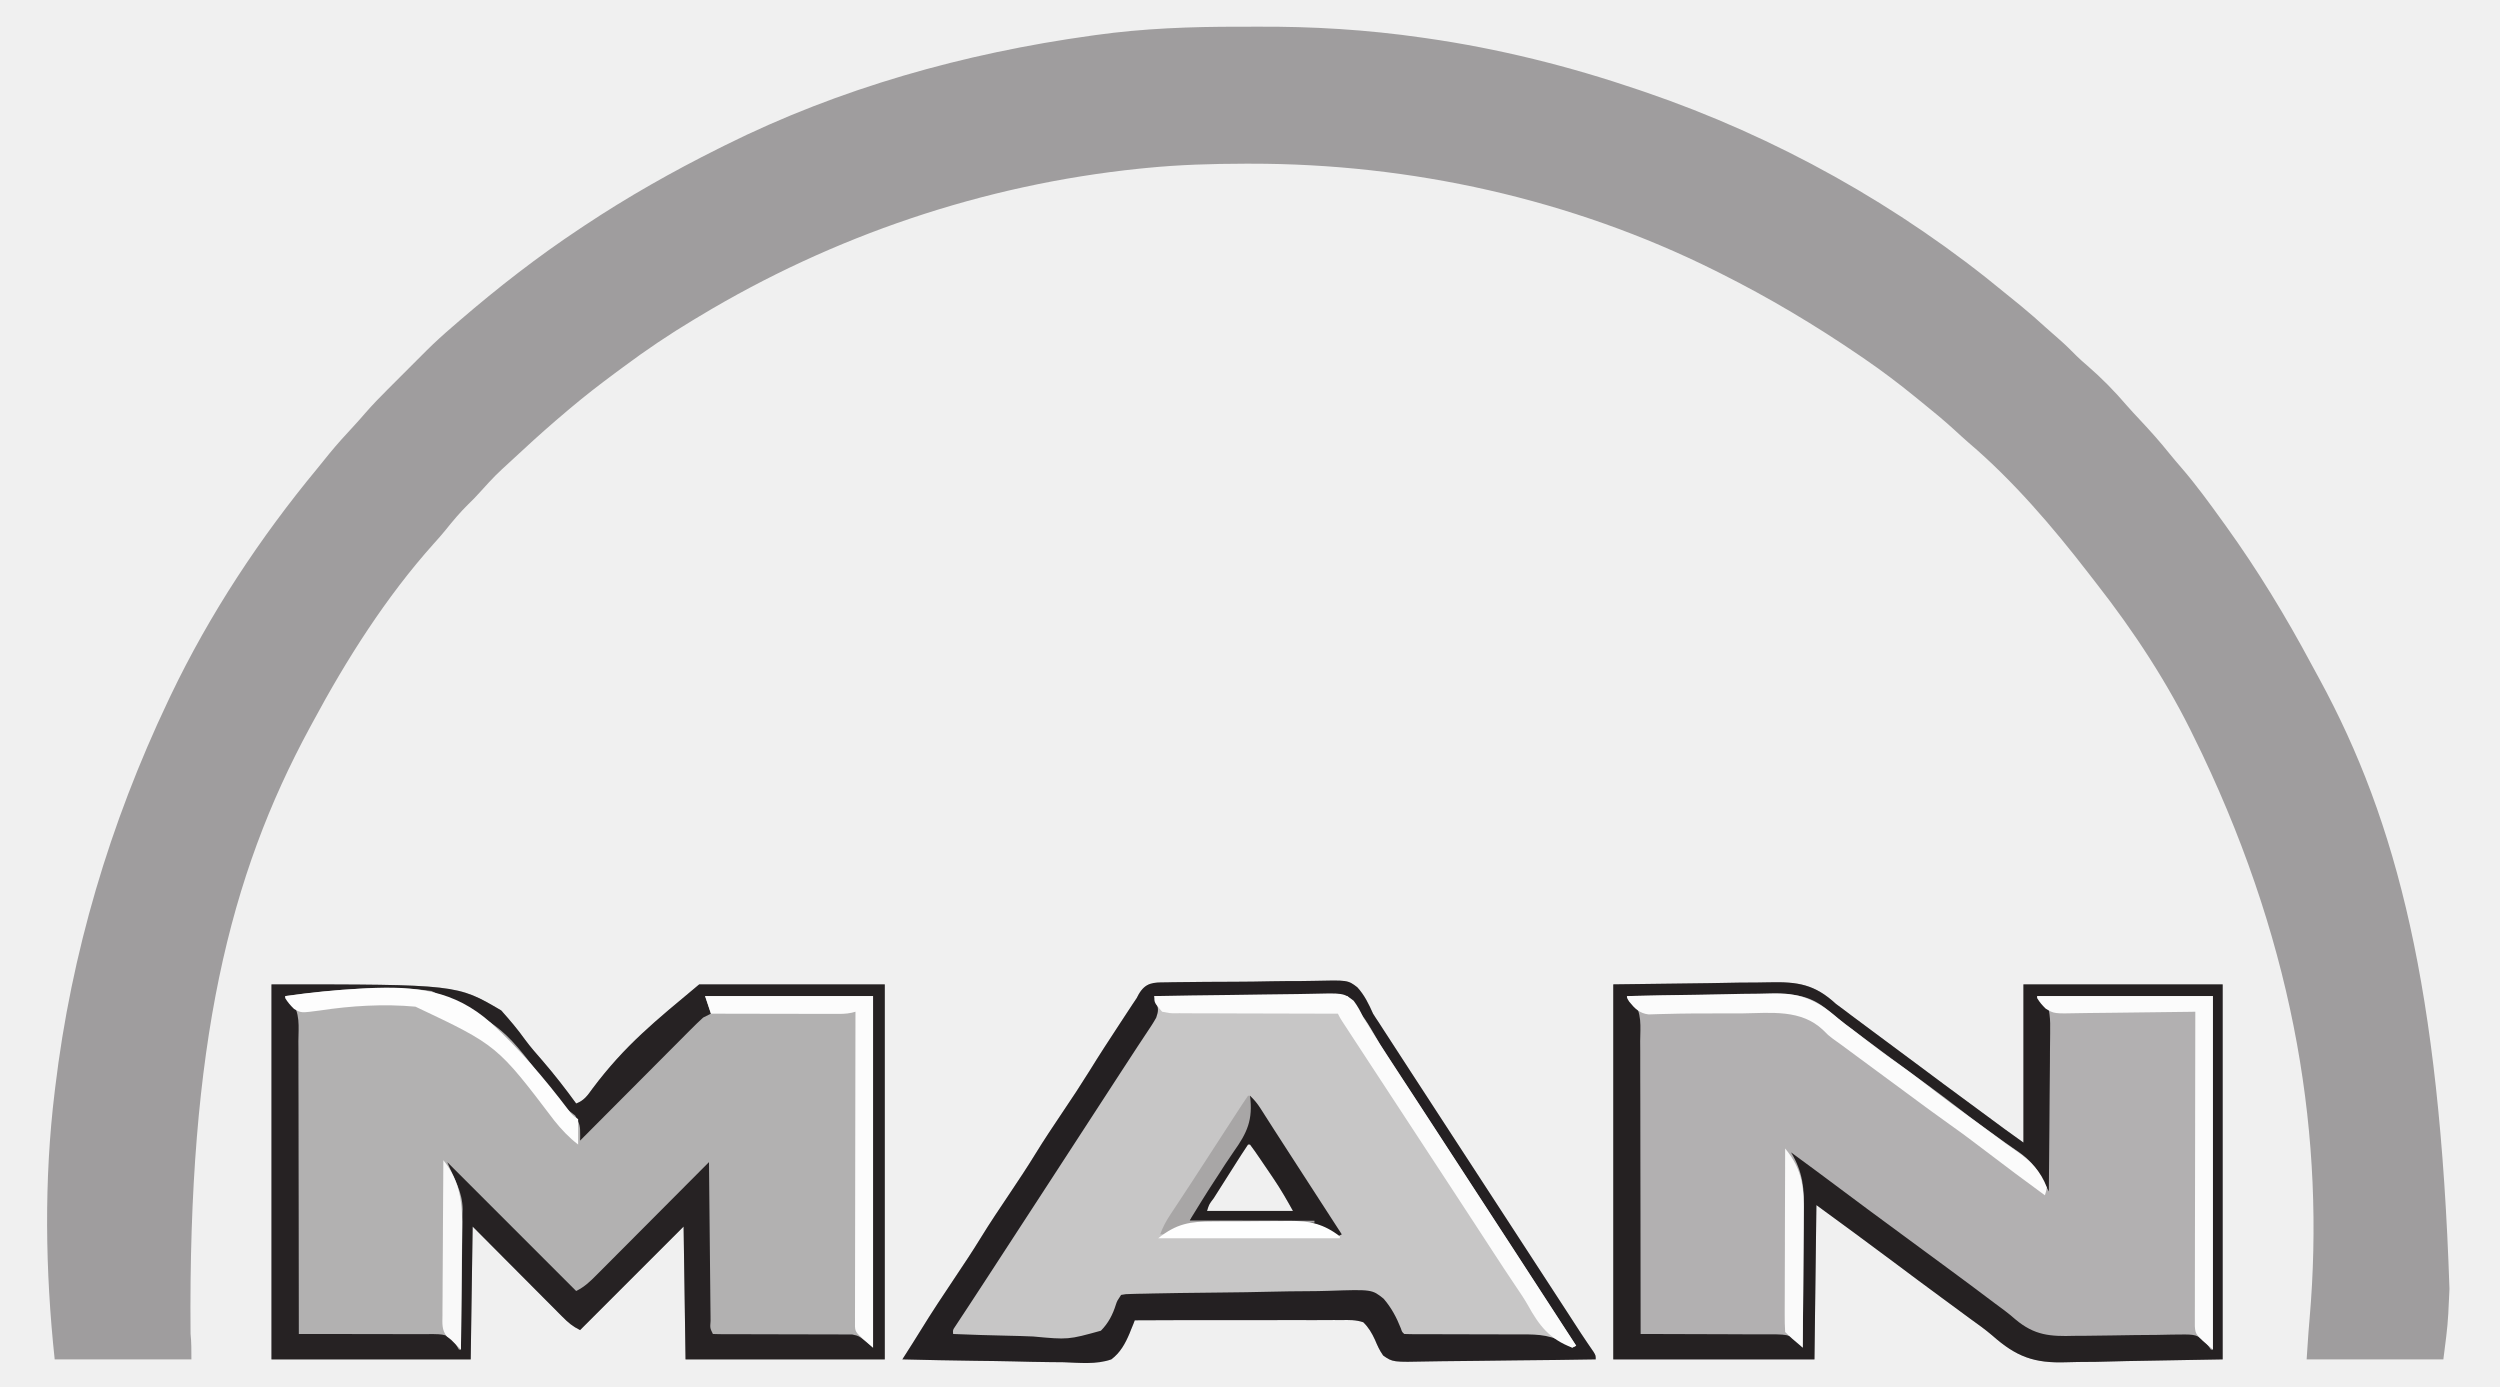
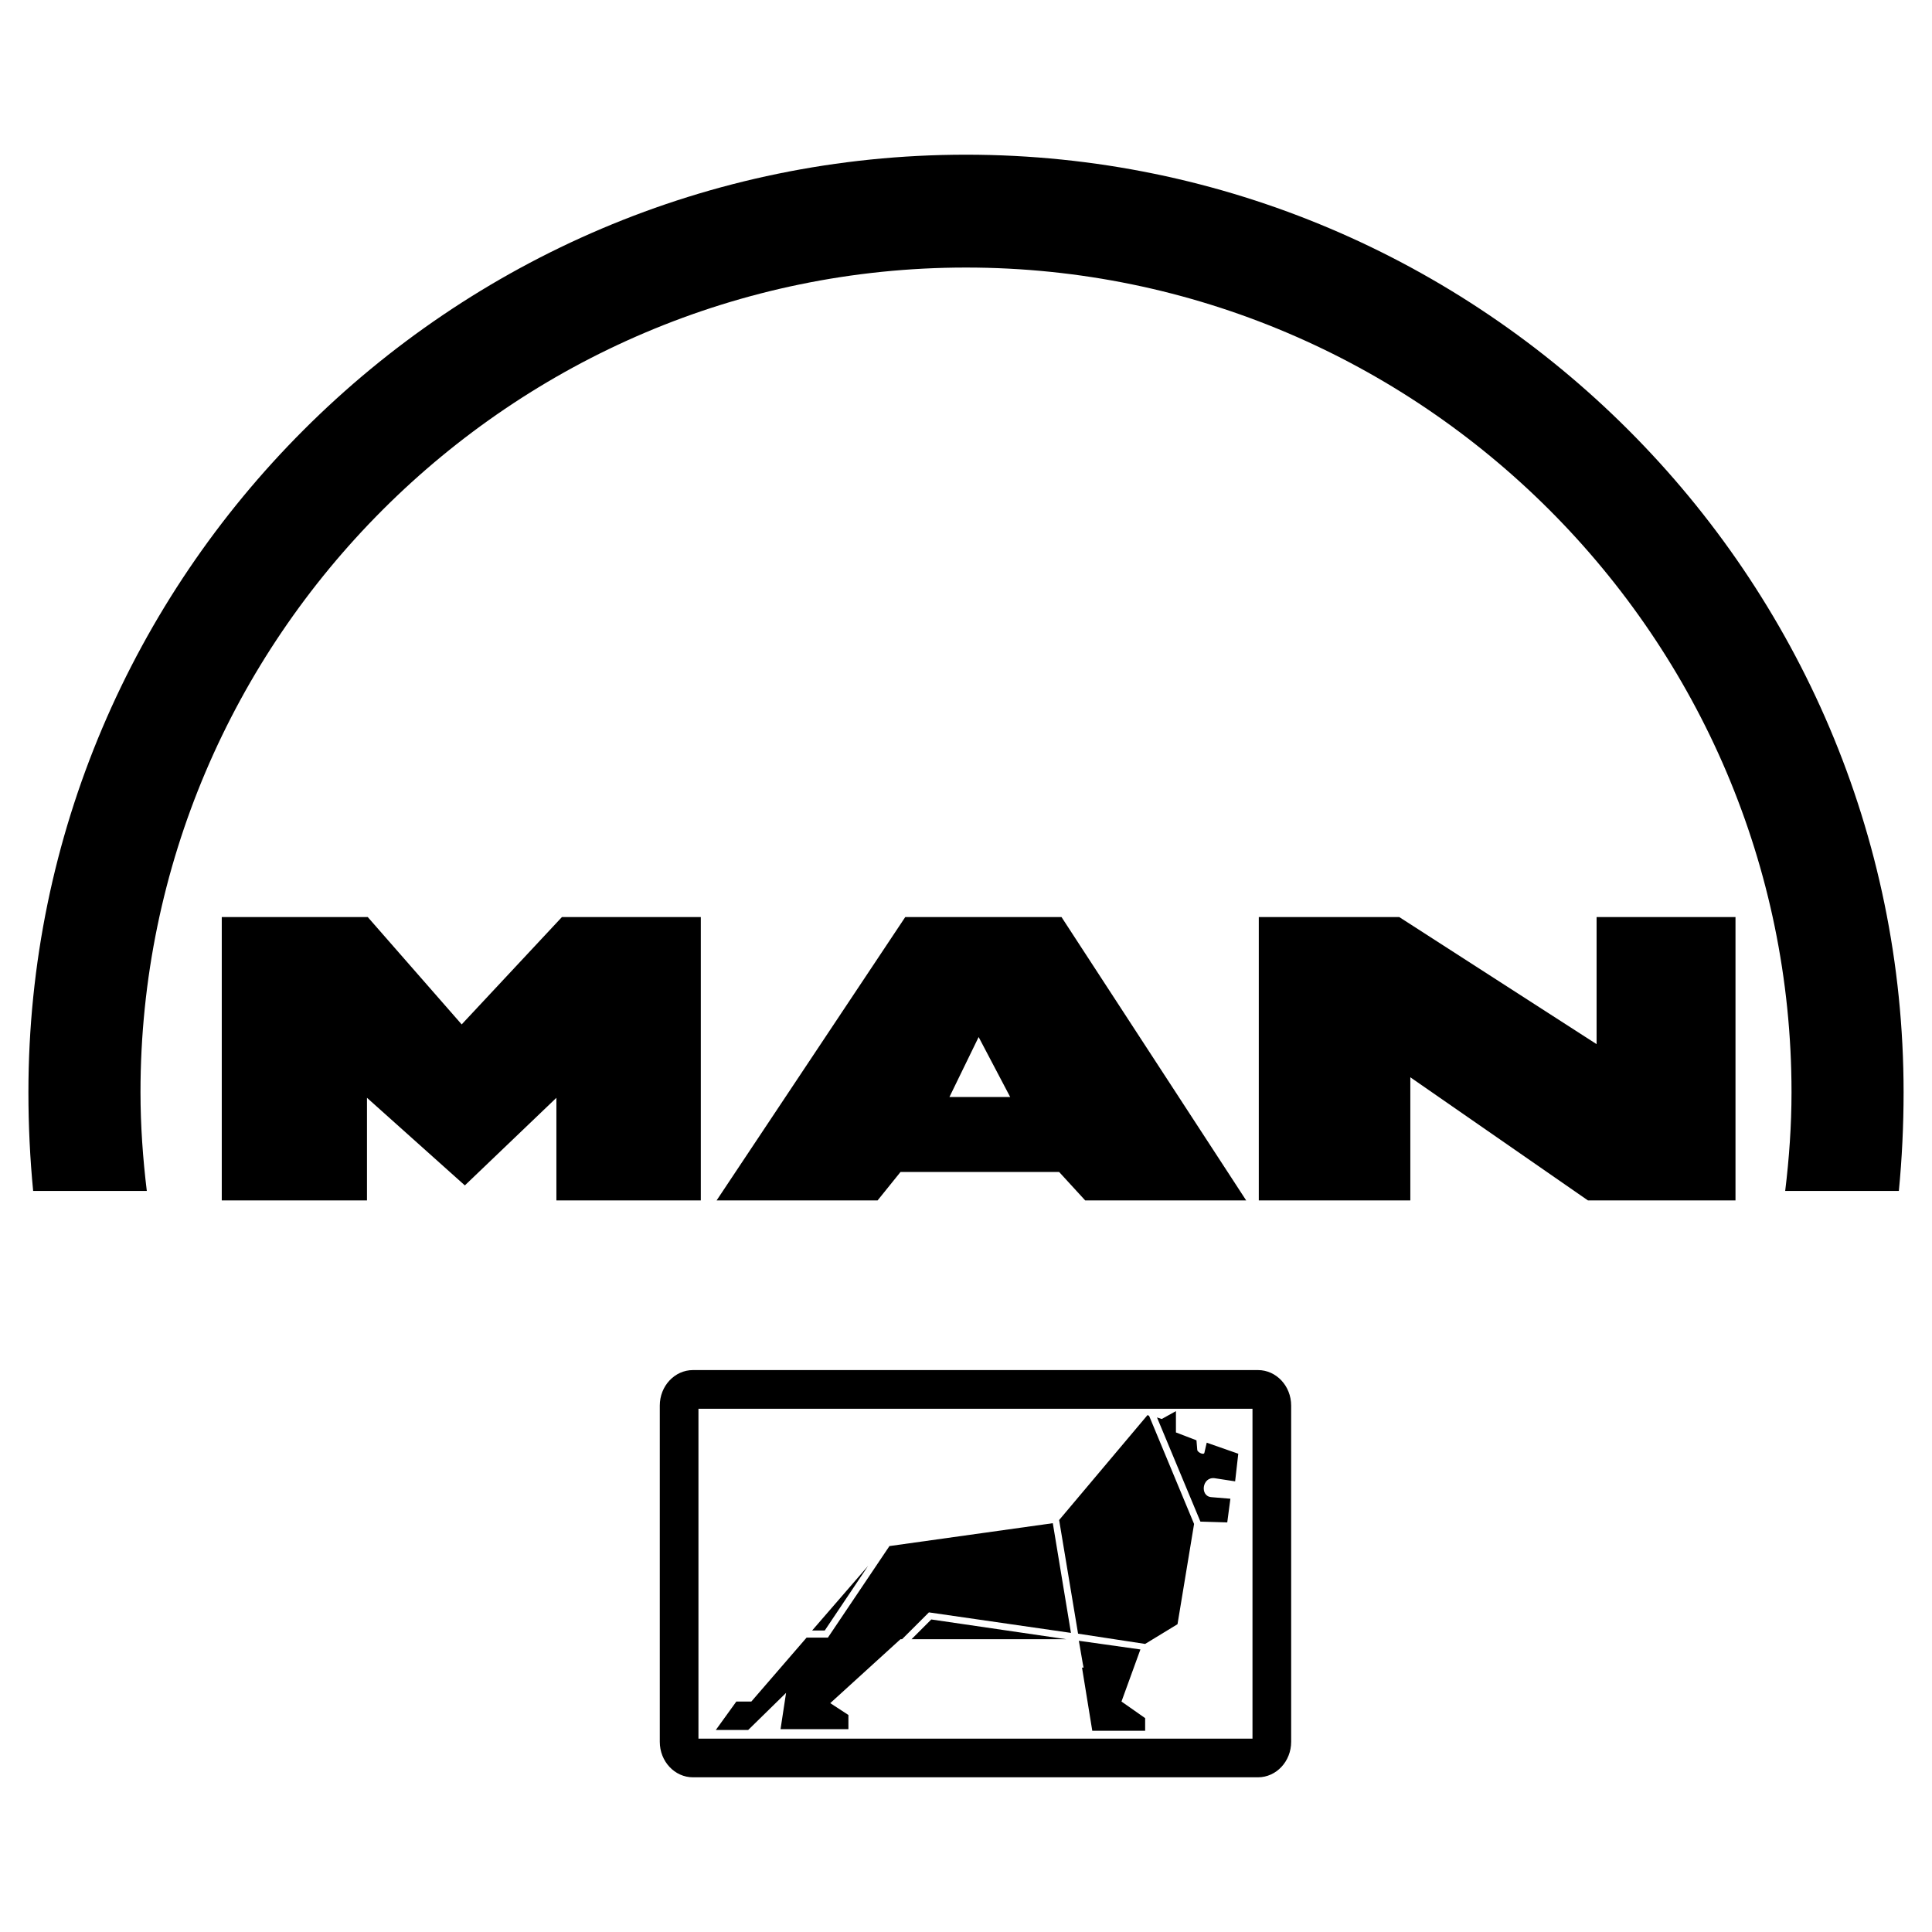
- <svg xmlns="http://www.w3.org/2000/svg" version="1.1" width="1280" height="710">
-   <path d="M0 0 C3.02 0.005 6.04 -0.002 9.06 -0.021 C37.411 -0.19 65.533 1.512 93.614 5.566 C94.334 5.668 95.055 5.77 95.797 5.876 C132.82 11.166 169.169 20.256 204.551 32.316 C205.589 32.667 206.626 33.019 207.695 33.381 C274.916 56.329 338.1 91.567 392.81 136.879 C395.333 138.961 397.882 141.01 400.426 143.066 C404.805 146.65 409.026 150.38 413.208 154.191 C415.358 156.141 417.54 158.046 419.739 159.941 C422.901 162.691 425.85 165.593 428.786 168.581 C430.564 170.328 432.406 171.948 434.301 173.566 C441.567 179.844 448.323 186.729 454.551 194.034 C456.72 196.509 458.96 198.905 461.212 201.303 C466.469 206.901 471.53 212.569 476.329 218.57 C478.299 221.004 480.325 223.378 482.379 225.742 C489.976 234.532 496.769 243.891 503.551 253.316 C504.084 254.054 504.617 254.792 505.167 255.553 C521.515 278.251 535.957 302.037 549.146 326.698 C550.453 329.132 551.777 331.557 553.106 333.98 C592.953 407.241 614.606 492.858 619.676 646.191 C619.637 647.068 619.598 647.945 619.558 648.848 C619.441 651.418 619.314 653.988 619.184 656.558 C619.151 657.302 619.117 658.047 619.083 658.813 C618.661 666.744 617.545 674.363 616.551 682.316 C593.451 682.316 570.351 682.316 546.551 682.316 C547.551 667.316 547.551 667.316 548.086 661.195 C555.958 569.926 541.188 473.875 493.065 372.363 C491.814 369.845 490.585 367.319 489.375 364.781 C475.881 336.647 458.121 309.548 438.875 285.004 C437.507 283.26 436.156 281.503 434.805 279.745 C416.604 256.173 396.318 232.422 373.598 213.081 C371.094 210.921 368.671 208.681 366.239 206.441 C360.836 201.52 355.25 196.888 349.551 192.316 C348.372 191.357 347.194 190.397 346.016 189.437 C337.756 182.729 329.332 176.329 320.551 170.316 C319.607 169.668 318.663 169.021 317.691 168.354 C294.837 152.745 271.308 138.73 246.551 126.316 C245.625 125.851 244.699 125.386 243.745 124.906 C170.18 88.233 87.865 70.034 5.801 70.128 C4.818 70.129 3.836 70.129 2.823 70.13 C-14.005 70.158 -30.691 70.652 -47.449 72.316 C-49.322 72.501 -49.322 72.501 -51.232 72.69 C-130.931 80.939 -207.879 106.967 -276.449 148.316 C-277.373 148.869 -278.298 149.422 -279.251 149.992 C-291.785 157.509 -303.739 165.577 -315.449 174.316 C-316.878 175.372 -318.308 176.428 -319.738 177.484 C-327.482 183.223 -335.078 189.099 -342.449 195.316 C-343.256 195.996 -343.256 195.996 -344.08 196.69 C-351.821 203.223 -359.402 209.9 -366.817 216.802 C-368.633 218.487 -370.459 220.161 -372.285 221.835 C-380.947 229.786 -380.947 229.786 -388.855 238.472 C-390.736 240.648 -392.762 242.623 -394.824 244.628 C-398.975 248.723 -402.631 253.092 -406.273 257.64 C-408.225 260.041 -410.24 262.341 -412.324 264.628 C-436.846 291.999 -457.118 324.026 -474.449 356.316 C-474.911 357.168 -475.373 358.02 -475.85 358.898 C-516.893 434.749 -538.171 520.467 -536.882 669.191 C-536.425 673.544 -536.449 677.938 -536.449 682.316 C-559.549 682.316 -582.649 682.316 -606.449 682.316 C-611.279 637.234 -611.966 590.391 -606.449 545.316 C-606.364 544.606 -606.279 543.896 -606.192 543.165 C-597.908 474.111 -578.241 408.071 -548.449 345.316 C-547.978 344.324 -547.508 343.332 -547.023 342.31 C-527.136 300.713 -501.265 261.528 -471.877 226.048 C-469.836 223.573 -467.834 221.066 -465.824 218.566 C-461.801 213.649 -457.55 208.982 -453.222 204.335 C-451.18 202.136 -449.21 199.886 -447.252 197.612 C-443.599 193.431 -439.758 189.48 -435.828 185.562 C-434.772 184.505 -434.772 184.505 -433.696 183.427 C-432.219 181.949 -430.74 180.473 -429.261 178.998 C-427.017 176.759 -424.779 174.515 -422.541 172.271 C-421.095 170.826 -419.649 169.381 -418.203 167.937 C-417.544 167.276 -416.885 166.616 -416.207 165.935 C-411.781 161.531 -407.189 157.378 -402.449 153.316 C-401.296 152.319 -400.144 151.321 -398.992 150.323 C-379.364 133.432 -359.04 117.633 -337.449 103.316 C-336.765 102.859 -336.08 102.403 -335.375 101.932 C-313.22 87.189 -290.242 74.185 -266.449 62.316 C-265.43 61.805 -264.412 61.295 -263.363 60.769 C-204.452 31.393 -140.664 13.573 -75.636 4.566 C-74.92 4.465 -74.204 4.363 -73.467 4.259 C-49.047 0.846 -24.62 -0.041 0 0 Z " fill="#9F9D9E" transform="translate(634.4487,13.68433)" />
-   <path d="M0 0 C95 0 95 0 117.621 13.344 C122.089 18.371 125.976 22.887 129.8 28.277 C132.641 32.134 135.813 35.704 138.955 39.316 C144.965 46.315 150.591 53.529 156 61 C160.109 59.46 161.838 56.857 164.363 53.357 C181.097 31.047 196.398 18.869 219 0 C250.35 0 281.7 0 314 0 C314 63.36 314 126.72 314 192 C280.34 192 246.68 192 212 192 C211.67 169.56 211.34 147.12 211 124 C193.51 141.49 176.02 158.98 158 177 C154.028 175.014 151.964 173.206 148.864 170.091 C148.366 169.594 147.868 169.096 147.355 168.583 C145.716 166.943 144.085 165.296 142.453 163.648 C141.316 162.507 140.178 161.367 139.04 160.227 C136.05 157.229 133.066 154.226 130.084 151.221 C126.501 147.615 122.912 144.016 119.323 140.415 C113.876 134.949 108.439 129.474 103 124 C102.67 146.44 102.34 168.88 102 192 C68.34 192 34.68 192 0 192 C0 128.64 0 65.28 0 0 Z " fill="#B2B1B1" transform="translate(139,504)" />
-   <path d="M0 0 C16.211 -0.206 32.422 -0.412 49.125 -0.625 C54.218 -0.716 59.311 -0.807 64.559 -0.901 C70.844 -0.946 70.844 -0.946 73.798 -0.954 C75.834 -0.97 77.871 -1.005 79.906 -1.056 C94.476 -1.403 103.177 -0.013 114 10 C115.385 11.056 116.781 12.098 118.199 13.109 C119.363 13.988 120.526 14.868 121.688 15.75 C127.596 20.207 133.536 24.617 139.5 29 C145.355 33.304 151.193 37.63 157 42 C165.132 48.117 173.325 54.151 181.524 60.178 C184.079 62.058 186.631 63.941 189.184 65.824 C190.032 66.45 190.88 67.076 191.755 67.721 C193.368 68.912 194.982 70.103 196.595 71.294 C197.332 71.838 198.069 72.381 198.828 72.941 C199.467 73.413 200.105 73.884 200.763 74.369 C203.826 76.602 206.916 78.797 210 81 C210 54.27 210 27.54 210 0 C243.66 0 277.32 0 312 0 C312 63.36 312 126.72 312 192 C295.727 192.289 279.454 192.577 262.688 192.875 C257.588 193.002 252.488 193.13 247.233 193.261 C240.908 193.324 240.908 193.324 237.928 193.336 C235.887 193.357 233.847 193.406 231.808 193.478 C215.527 194.023 206.369 190.668 194.161 179.854 C190.449 176.669 186.465 173.858 182.5 171 C180.919 169.838 179.34 168.674 177.762 167.508 C174.557 165.147 171.351 162.787 168.145 160.43 C160.088 154.504 152.053 148.553 144.06 142.541 C130.796 132.575 117.379 122.811 104 113 C103.67 139.07 103.34 165.14 103 192 C69.01 192 35.02 192 0 192 C0 128.64 0 65.28 0 0 Z " fill="#B2B0B1" transform="translate(826,504)" />
-   <path d="M0 0 C1.528 -0.038 1.528 -0.038 3.087 -0.076 C6.453 -0.148 9.817 -0.166 13.185 -0.178 C15.53 -0.203 17.876 -0.229 20.221 -0.256 C25.14 -0.302 30.058 -0.319 34.977 -0.319 C41.266 -0.324 47.549 -0.43 53.836 -0.562 C58.683 -0.648 63.528 -0.665 68.375 -0.663 C70.692 -0.673 73.009 -0.708 75.325 -0.767 C92.963 -1.181 92.963 -1.181 97.803 2.517 C101.487 6.544 103.659 11.083 105.861 16.033 C106.779 17.512 107.72 18.979 108.716 20.408 C109.494 21.615 110.272 22.824 111.048 24.033 C115.423 30.818 119.823 37.585 124.236 44.345 C131.653 55.711 139.051 67.09 146.445 78.471 C155.234 92.002 164.044 105.52 172.861 119.033 C183.374 135.146 193.875 151.268 204.349 167.408 C204.926 168.297 205.504 169.186 206.098 170.102 C207.19 171.784 208.282 173.466 209.373 175.149 C209.873 175.919 210.373 176.689 210.888 177.482 C211.372 178.229 211.857 178.976 212.356 179.745 C213.414 181.354 214.487 182.952 215.572 184.543 C216.122 185.35 216.673 186.158 217.24 186.99 C217.742 187.718 218.244 188.446 218.761 189.196 C219.861 191.033 219.861 191.033 219.861 193.033 C206.161 193.265 192.462 193.442 178.761 193.551 C172.399 193.603 166.038 193.674 159.677 193.787 C153.536 193.896 147.397 193.956 141.256 193.981 C138.914 194 136.573 194.036 134.231 194.09 C115.945 194.495 115.945 194.495 111.043 191.056 C109.174 188.437 108.109 185.996 106.861 183.033 C105.256 179.579 103.616 176.691 100.861 174.033 C97.056 172.733 93.431 172.834 89.439 172.919 C88.297 172.908 87.155 172.897 85.978 172.886 C82.211 172.86 78.448 172.897 74.681 172.935 C72.066 172.929 69.452 172.92 66.837 172.906 C60.664 172.881 54.492 172.902 48.319 172.939 C41.288 172.979 34.258 172.968 27.228 172.953 C12.772 172.923 -1.684 172.957 -16.139 173.033 C-16.395 173.698 -16.651 174.364 -16.914 175.05 C-17.319 176.034 -17.723 177.019 -18.139 178.033 C-18.491 178.921 -18.491 178.921 -18.849 179.828 C-21.024 184.954 -23.597 189.665 -28.139 193.033 C-35.828 195.75 -44.51 194.774 -52.522 194.498 C-54.907 194.47 -57.292 194.448 -59.676 194.433 C-65.929 194.376 -72.176 194.229 -78.427 194.063 C-84.815 193.909 -91.203 193.841 -97.593 193.765 C-110.11 193.605 -122.624 193.349 -135.139 193.033 C-134.42 191.905 -134.42 191.905 -133.687 190.754 C-133.057 189.766 -132.428 188.777 -131.779 187.759 C-131.156 186.78 -130.532 185.802 -129.889 184.793 C-128.545 182.673 -127.213 180.548 -125.901 178.408 C-120.138 169.031 -114.063 159.877 -107.935 150.737 C-103.573 144.227 -99.234 137.715 -95.139 131.033 C-90.291 123.12 -85.099 115.439 -79.932 107.732 C-75.571 101.225 -71.233 94.714 -67.139 88.033 C-62.669 80.736 -57.904 73.64 -53.139 66.533 C-46.029 55.937 -46.029 55.937 -39.202 45.158 C-34.394 37.331 -29.359 29.654 -24.327 21.97 C-23.701 21.013 -23.701 21.013 -23.063 20.037 C-21.855 18.19 -20.644 16.343 -19.432 14.498 C-18.726 13.421 -18.02 12.345 -17.292 11.236 C-16.582 10.179 -15.871 9.122 -15.139 8.033 C-14.827 7.436 -14.514 6.84 -14.192 6.225 C-10.63 0.043 -6.758 -0.011 0 0 Z M41.861 83.033 C40.68 84.735 39.55 86.472 38.439 88.22 C37.743 89.312 37.047 90.404 36.329 91.529 C35.59 92.697 34.85 93.865 34.111 95.033 C33.387 96.17 32.663 97.306 31.939 98.443 C29.907 101.636 27.883 104.834 25.861 108.033 C25.322 108.878 24.784 109.724 24.23 110.595 C21.926 113.611 21.926 113.611 20.861 117.033 C35.381 117.033 49.901 117.033 64.861 117.033 C61.707 111.356 58.611 105.937 54.986 100.595 C54.556 99.957 54.126 99.319 53.683 98.661 C52.414 96.782 51.138 94.907 49.861 93.033 C49.145 91.981 48.43 90.929 47.693 89.845 C45.336 86.396 45.336 86.396 42.861 83.033 C42.531 83.033 42.201 83.033 41.861 83.033 Z " fill="#C7C6C6" transform="translate(597.1394,502.9673)" />
-   <path d="M0 0 C95 0 95 0 117.621 13.344 C122.089 18.371 125.976 22.887 129.8 28.277 C132.641 32.134 135.813 35.704 138.955 39.316 C144.965 46.315 150.591 53.529 156 61 C160.109 59.46 161.838 56.857 164.363 53.357 C181.097 31.047 196.398 18.869 219 0 C250.35 0 281.7 0 314 0 C314 63.36 314 126.72 314 192 C280.34 192 246.68 192 212 192 C211.67 169.56 211.34 147.12 211 124 C193.51 141.49 176.02 158.98 158 177 C154.028 175.014 151.964 173.206 148.864 170.091 C148.366 169.594 147.868 169.096 147.355 168.583 C145.716 166.943 144.085 165.296 142.453 163.648 C141.316 162.507 140.178 161.367 139.04 160.227 C136.05 157.229 133.066 154.226 130.084 151.221 C126.501 147.615 122.912 144.016 119.323 140.415 C113.876 134.949 108.439 129.474 103 124 C102.67 146.44 102.34 168.88 102 192 C68.34 192 34.68 192 0 192 C0 128.64 0 65.28 0 0 Z M7 6 C7.974 6.824 8.948 7.649 9.952 8.498 C14.874 14.307 13.833 21.841 13.773 29.033 C13.781 30.669 13.792 32.306 13.805 33.942 C13.834 38.372 13.825 42.801 13.81 47.23 C13.801 51.864 13.825 56.498 13.846 61.131 C13.881 69.9 13.885 78.669 13.877 87.438 C13.871 97.423 13.898 107.409 13.929 117.394 C13.99 137.929 14.009 158.465 14 179 C15.408 178.995 15.408 178.995 16.845 178.991 C25.702 178.967 34.559 178.98 43.417 179.028 C47.97 179.052 52.523 179.063 57.077 179.045 C61.473 179.027 65.868 179.044 70.265 179.084 C71.94 179.093 73.616 179.09 75.291 179.075 C88.491 178.965 88.491 178.965 92.361 181.618 C94.013 183.556 94.013 183.556 96 187 C96.33 187 96.66 187 97 187 C97.163 176.994 97.287 166.987 97.363 156.98 C97.399 152.331 97.448 147.683 97.528 143.035 C97.605 138.535 97.646 134.036 97.664 129.535 C97.677 127.833 97.702 126.13 97.74 124.428 C97.792 122.012 97.798 119.599 97.795 117.182 C97.82 116.504 97.845 115.827 97.871 115.129 C97.744 106.02 93.713 100.017 90 91 C111.78 112.78 133.56 134.56 156 157 C160.262 154.869 163.035 152.232 166.329 148.898 C166.954 148.273 167.579 147.649 168.222 147.005 C170.283 144.943 172.337 142.874 174.391 140.805 C175.819 139.372 177.249 137.94 178.678 136.509 C182.437 132.742 186.191 128.969 189.943 125.195 C193.773 121.344 197.61 117.498 201.445 113.652 C208.969 106.107 216.487 98.556 224 91 C224.015 92.632 224.015 92.632 224.031 94.296 C224.129 104.524 224.232 114.751 224.339 124.978 C224.395 130.237 224.448 135.496 224.497 140.754 C224.545 145.825 224.597 150.895 224.653 155.965 C224.673 157.904 224.692 159.843 224.709 161.782 C224.733 164.488 224.763 167.194 224.795 169.9 C224.8 170.71 224.806 171.52 224.812 172.354 C224.523 175.977 224.523 175.977 226 179 C228.294 179.093 230.591 179.115 232.887 179.11 C234.381 179.111 235.875 179.111 237.369 179.112 C238.165 179.11 238.961 179.109 239.781 179.108 C243.99 179.104 248.198 179.13 252.406 179.15 C257.765 179.175 263.124 179.19 268.483 179.175 C272.81 179.163 277.135 179.181 281.461 179.217 C283.108 179.226 284.754 179.224 286.401 179.211 C288.714 179.194 291.024 179.214 293.336 179.243 C294.65 179.244 295.964 179.246 297.318 179.247 C301 180 301 180 308 186 C308 126.6 308 67.2 308 6 C279.62 6 251.24 6 222 6 C222.99 8.97 223.98 11.94 225 15 C223.68 15.66 222.36 16.32 221 17 C218.857 18.963 216.802 20.945 214.763 23.01 C214.148 23.625 213.533 24.24 212.899 24.873 C210.871 26.903 208.849 28.94 206.828 30.977 C205.422 32.387 204.015 33.796 202.608 35.205 C198.908 38.913 195.214 42.627 191.521 46.342 C187.751 50.132 183.975 53.918 180.199 57.703 C172.794 65.13 165.395 72.563 158 80 C158.021 79.287 158.041 78.574 158.062 77.84 C158.036 72.105 158.036 72.105 155.504 67.166 C154.139 66.079 152.756 65.016 151.359 63.97 C148.528 61.606 146.532 59.012 144.316 56.065 C118.937 21.555 118.937 21.555 81.942 3.378 C57.276 0.124 31.555 2.796 7 6 Z " fill="#262223" transform="translate(139,504)" />
-   <path d="M0 0 C16.211 -0.206 32.422 -0.412 49.125 -0.625 C54.218 -0.716 59.311 -0.807 64.559 -0.901 C70.844 -0.946 70.844 -0.946 73.798 -0.954 C75.834 -0.97 77.871 -1.005 79.906 -1.056 C94.476 -1.403 103.177 -0.013 114 10 C115.385 11.056 116.781 12.098 118.199 13.109 C119.363 13.988 120.526 14.868 121.688 15.75 C127.596 20.207 133.536 24.617 139.5 29 C145.355 33.304 151.193 37.63 157 42 C165.132 48.117 173.325 54.151 181.524 60.178 C184.079 62.058 186.631 63.941 189.184 65.824 C190.032 66.45 190.88 67.076 191.755 67.721 C193.368 68.912 194.982 70.103 196.595 71.294 C197.332 71.838 198.069 72.381 198.828 72.941 C199.467 73.413 200.105 73.884 200.763 74.369 C203.826 76.602 206.916 78.797 210 81 C210 54.27 210 27.54 210 0 C243.66 0 277.32 0 312 0 C312 63.36 312 126.72 312 192 C295.727 192.289 279.454 192.577 262.688 192.875 C257.588 193.002 252.488 193.13 247.233 193.261 C240.908 193.324 240.908 193.324 237.928 193.336 C235.887 193.357 233.847 193.406 231.808 193.478 C215.527 194.023 206.369 190.668 194.161 179.854 C190.449 176.669 186.465 173.858 182.5 171 C180.919 169.838 179.34 168.674 177.762 167.508 C174.557 165.147 171.351 162.787 168.145 160.43 C160.088 154.504 152.053 148.553 144.06 142.541 C130.796 132.575 117.379 122.811 104 113 C103.67 139.07 103.34 165.14 103 192 C69.01 192 35.02 192 0 192 C0 128.64 0 65.28 0 0 Z M7 6 C7.974 6.824 8.948 7.649 9.952 8.498 C14.874 14.307 13.833 21.841 13.773 29.033 C13.781 30.669 13.792 32.306 13.805 33.942 C13.834 38.372 13.825 42.801 13.81 47.23 C13.801 51.864 13.825 56.498 13.846 61.131 C13.881 69.9 13.885 78.669 13.877 87.438 C13.871 97.423 13.898 107.409 13.929 117.394 C13.99 137.929 14.009 158.465 14 179 C14.937 178.999 15.873 178.998 16.838 178.998 C25.681 178.994 34.523 179.022 43.365 179.08 C47.91 179.109 52.456 179.127 57.001 179.12 C61.391 179.114 65.78 179.136 70.17 179.179 C71.842 179.19 73.513 179.19 75.185 179.18 C89.934 179.104 89.934 179.104 94.582 183.05 C95.38 184.024 96.178 184.997 97 186 C97.14 174.881 97.246 163.763 97.311 152.643 C97.342 147.479 97.384 142.315 97.453 137.151 C97.518 132.158 97.554 127.166 97.569 122.173 C97.58 120.278 97.602 118.382 97.634 116.487 C97.827 104.824 97.2 96.223 91 86 C100.026 92.632 109.05 99.265 118 106 C126.15 112.13 134.36 118.177 142.577 124.218 C147.346 127.725 152.111 131.239 156.876 134.752 C160.821 137.659 164.766 140.564 168.715 143.465 C177.726 150.089 186.706 156.751 195.625 163.5 C197.147 164.648 198.68 165.782 200.224 166.902 C202.168 168.371 204.053 169.919 205.888 171.522 C215.631 179.729 223.66 180.327 236.059 179.949 C237.86 179.935 239.662 179.927 241.464 179.923 C246.165 179.905 250.864 179.832 255.565 179.742 C263.111 179.599 270.655 179.503 278.202 179.473 C280.824 179.45 283.443 179.382 286.064 179.311 C297.581 179.142 297.581 179.142 301.64 181.596 C303.349 183.312 304.676 184.982 306 187 C306.33 187 306.66 187 307 187 C307 127.27 307 67.54 307 6 C277.3 6 247.6 6 217 6 C218.98 8.31 220.96 10.62 223 13 C223.556 16.368 223.767 18.985 223.681 22.332 C223.682 23.694 223.682 23.694 223.684 25.084 C223.68 28.066 223.633 31.046 223.586 34.027 C223.575 36.102 223.566 38.177 223.56 40.253 C223.537 45.699 223.478 51.145 223.412 56.592 C223.35 62.156 223.323 67.719 223.293 73.283 C223.229 84.189 223.126 95.095 223 106 C222.491 105.048 221.981 104.096 221.457 103.115 C220.761 101.849 220.064 100.582 219.367 99.316 C219.035 98.691 218.703 98.066 218.36 97.422 C215.205 91.745 211.167 88.16 205.758 84.559 C202.231 82.167 198.776 79.688 195.326 77.186 C193.771 76.059 192.213 74.935 190.653 73.814 C185.159 69.867 179.791 65.794 174.449 61.645 C167.075 55.954 159.51 50.509 152 45 C148.853 42.689 145.707 40.377 142.562 38.062 C141.397 37.205 141.397 37.205 140.208 36.33 C133.563 31.433 126.958 26.482 120.375 21.5 C118.85 20.351 117.314 19.216 115.767 18.098 C113 16 113 16 110.198 13.479 C99.956 4.636 90.582 4.669 77.508 5.023 C75.465 5.042 73.423 5.056 71.38 5.066 C66.049 5.104 60.721 5.202 55.391 5.313 C49.934 5.416 44.477 5.461 39.02 5.512 C28.345 5.618 17.673 5.789 7 6 Z " fill="#252122" transform="translate(826,504)" />
-   <path d="M0 0 C1.528 -0.038 1.528 -0.038 3.087 -0.076 C6.453 -0.148 9.817 -0.166 13.185 -0.178 C15.53 -0.203 17.876 -0.229 20.221 -0.256 C25.14 -0.302 30.058 -0.319 34.977 -0.319 C41.266 -0.324 47.549 -0.43 53.836 -0.562 C58.683 -0.648 63.528 -0.665 68.375 -0.663 C70.692 -0.673 73.009 -0.708 75.325 -0.767 C92.963 -1.181 92.963 -1.181 97.803 2.517 C101.487 6.544 103.659 11.083 105.861 16.033 C106.779 17.512 107.72 18.979 108.716 20.408 C109.494 21.615 110.272 22.824 111.048 24.033 C115.423 30.818 119.823 37.585 124.236 44.345 C131.653 55.711 139.051 67.09 146.445 78.471 C155.234 92.002 164.044 105.52 172.861 119.033 C183.374 135.146 193.875 151.268 204.349 167.408 C204.926 168.297 205.504 169.186 206.098 170.102 C207.19 171.784 208.282 173.466 209.373 175.149 C209.873 175.919 210.373 176.689 210.888 177.482 C211.372 178.229 211.857 178.976 212.356 179.745 C213.414 181.354 214.487 182.952 215.572 184.543 C216.122 185.35 216.673 186.158 217.24 186.99 C217.742 187.718 218.244 188.446 218.761 189.196 C219.861 191.033 219.861 191.033 219.861 193.033 C206.161 193.265 192.462 193.442 178.761 193.551 C172.399 193.603 166.038 193.674 159.677 193.787 C153.536 193.896 147.397 193.956 141.256 193.981 C138.914 194 136.573 194.036 134.231 194.09 C115.945 194.495 115.945 194.495 111.043 191.056 C109.174 188.437 108.109 185.996 106.861 183.033 C105.256 179.579 103.616 176.691 100.861 174.033 C97.056 172.733 93.431 172.834 89.439 172.919 C88.297 172.908 87.155 172.897 85.978 172.886 C82.211 172.86 78.448 172.897 74.681 172.935 C72.066 172.929 69.452 172.92 66.837 172.906 C60.664 172.881 54.492 172.902 48.319 172.939 C41.288 172.979 34.258 172.968 27.228 172.953 C12.772 172.923 -1.684 172.957 -16.139 173.033 C-16.395 173.698 -16.651 174.364 -16.914 175.05 C-17.319 176.034 -17.723 177.019 -18.139 178.033 C-18.491 178.921 -18.491 178.921 -18.849 179.828 C-21.024 184.954 -23.597 189.665 -28.139 193.033 C-35.828 195.75 -44.51 194.774 -52.522 194.498 C-54.907 194.47 -57.292 194.448 -59.676 194.433 C-65.929 194.376 -72.176 194.229 -78.427 194.063 C-84.815 193.909 -91.203 193.841 -97.593 193.765 C-110.11 193.605 -122.624 193.349 -135.139 193.033 C-134.42 191.905 -134.42 191.905 -133.687 190.754 C-133.057 189.766 -132.428 188.777 -131.779 187.759 C-131.156 186.78 -130.532 185.802 -129.889 184.793 C-128.545 182.673 -127.213 180.548 -125.901 178.408 C-120.138 169.031 -114.063 159.877 -107.935 150.737 C-103.573 144.227 -99.234 137.715 -95.139 131.033 C-90.291 123.12 -85.099 115.439 -79.932 107.732 C-75.571 101.225 -71.233 94.714 -67.139 88.033 C-62.669 80.736 -57.904 73.64 -53.139 66.533 C-46.029 55.937 -46.029 55.937 -39.202 45.158 C-34.394 37.331 -29.359 29.654 -24.327 21.97 C-23.701 21.013 -23.701 21.013 -23.063 20.037 C-21.855 18.19 -20.644 16.343 -19.432 14.498 C-18.726 13.421 -18.02 12.345 -17.292 11.236 C-16.582 10.179 -15.871 9.122 -15.139 8.033 C-14.827 7.436 -14.514 6.84 -14.192 6.225 C-10.63 0.043 -6.758 -0.011 0 0 Z M-6.139 7.033 C-5.808 7.973 -5.476 8.914 -5.135 9.883 C-4.027 13.387 -3.925 14.61 -5.139 18.033 C-6.579 20.653 -8.22 23.117 -9.889 25.595 C-10.897 27.121 -11.905 28.647 -12.913 30.173 C-13.442 30.969 -13.972 31.765 -14.517 32.585 C-17.213 36.653 -19.861 40.751 -22.514 44.845 C-23.616 46.539 -24.717 48.233 -25.819 49.927 C-29.093 54.962 -32.367 59.997 -35.639 65.033 C-36.723 66.699 -37.806 68.366 -38.889 70.033 C-39.426 70.858 -39.962 71.683 -40.514 72.533 C-42.139 75.033 -43.764 77.533 -45.389 80.033 C-45.925 80.857 -46.462 81.682 -47.014 82.532 C-48.099 84.201 -49.184 85.87 -50.269 87.539 C-52.953 91.668 -55.636 95.797 -58.319 99.927 C-64.719 109.778 -71.13 119.621 -77.549 129.459 C-82.152 136.516 -86.752 143.576 -91.337 150.646 C-94.157 154.991 -96.989 159.328 -99.839 163.654 C-100.443 164.575 -101.047 165.495 -101.67 166.444 C-102.836 168.22 -104.006 169.993 -105.179 171.764 C-105.698 172.556 -106.218 173.349 -106.753 174.166 C-107.215 174.866 -107.676 175.566 -108.152 176.287 C-109.303 177.989 -109.303 177.989 -109.139 180.033 C-99.813 180.428 -90.489 180.729 -81.155 180.914 C-76.82 181.002 -72.49 181.122 -68.158 181.315 C-50.207 182.983 -50.207 182.983 -33.488 178.358 C-29.645 174.473 -27.395 170.11 -25.786 164.917 C-25.139 163.033 -25.139 163.033 -23.139 160.033 C-20.865 159.61 -20.865 159.61 -17.968 159.544 C-16.872 159.513 -15.776 159.481 -14.647 159.448 C-13.439 159.429 -12.23 159.41 -10.986 159.391 C-9.717 159.36 -8.449 159.329 -7.142 159.297 C-2.925 159.197 1.292 159.132 5.509 159.072 C6.227 159.061 6.946 159.051 7.686 159.04 C14.469 158.942 21.252 158.857 28.035 158.802 C36.697 158.731 45.353 158.596 54.012 158.375 C60.108 158.224 66.203 158.147 72.301 158.123 C75.939 158.107 79.571 158.059 83.207 157.932 C105.325 157.193 105.325 157.193 111.281 161.977 C115.243 166.553 117.909 171.593 120.121 177.206 C120.717 179.019 120.717 179.019 121.861 180.033 C124.134 180.125 126.409 180.147 128.684 180.143 C130.165 180.143 131.646 180.144 133.127 180.145 C134.311 180.142 134.311 180.142 135.52 180.14 C139.704 180.137 143.888 180.163 148.072 180.183 C153.395 180.207 158.719 180.223 164.042 180.208 C168.343 180.196 172.642 180.214 176.942 180.25 C178.574 180.259 180.206 180.257 181.838 180.244 C190.942 180.176 198.027 180.603 205.872 185.845 C206.528 186.237 207.185 186.629 207.861 187.033 C208.521 186.703 209.181 186.373 209.861 186.033 C198.762 168.863 187.619 151.723 176.448 134.601 C171.882 127.602 167.326 120.598 162.775 113.591 C158.644 107.234 154.504 100.882 150.361 94.533 C145.157 86.558 139.962 78.577 134.775 70.591 C130.013 63.263 125.238 55.942 120.462 48.623 C116.83 43.057 113.206 37.486 109.588 31.911 C101.992 18.842 101.992 18.842 92.861 7.033 C89.786 6.937 86.734 6.907 83.659 6.919 C82.693 6.919 81.728 6.919 80.733 6.919 C77.524 6.919 74.315 6.927 71.107 6.935 C68.889 6.937 66.67 6.938 64.452 6.939 C58.601 6.943 52.75 6.953 46.899 6.964 C40.934 6.974 34.969 6.979 29.003 6.984 C17.289 6.995 5.575 7.012 -6.139 7.033 Z " fill="#242022" transform="translate(597.1394,502.9673)" />
-   <path d="M0 0 C12.769 -0.255 25.538 -0.45 38.309 -0.57 C44.24 -0.627 50.169 -0.705 56.099 -0.83 C61.825 -0.95 67.548 -1.015 73.275 -1.044 C75.457 -1.064 77.639 -1.104 79.82 -1.163 C96.928 -1.611 96.928 -1.611 102.083 2.397 C104.15 5.198 105.611 7.818 107 11 C107.745 12.199 108.509 13.386 109.301 14.555 C109.965 15.65 110.629 16.746 111.312 17.875 C116.159 25.767 121.227 33.511 126.312 41.25 C126.935 42.198 126.935 42.198 127.571 43.165 C129.229 45.69 130.887 48.214 132.546 50.738 C135.964 55.94 139.362 61.154 142.75 66.375 C147.324 73.423 151.909 80.464 156.5 87.5 C161.704 95.475 166.898 103.456 172.086 111.441 C176.217 117.799 180.357 124.15 184.5 130.5 C195.033 146.645 205.535 162.81 216 179 C215.34 179.33 214.68 179.66 214 180 C202.361 175.635 196.996 168.645 191.164 158.051 C189.376 154.9 187.353 151.927 185.312 148.938 C181.13 142.724 177.024 136.464 172.938 130.188 C172.302 129.212 171.667 128.236 171.012 127.231 C169.685 125.194 168.359 123.157 167.033 121.12 C163.611 115.868 160.181 110.621 156.75 105.375 C156.045 104.297 155.341 103.22 154.615 102.109 C145.269 87.822 135.911 73.543 126.552 59.265 C121.032 50.845 115.514 42.424 110 34 C109.436 33.139 109.436 33.139 108.861 32.26 C106.364 28.446 103.869 24.629 101.375 20.812 C100.741 19.844 100.107 18.875 99.454 17.877 C98.879 16.996 98.304 16.115 97.711 15.207 C97.209 14.439 96.706 13.67 96.189 12.878 C95 11 95 11 94 9 C92.881 9.001 91.763 9.002 90.61 9.002 C80.074 9.006 69.539 8.978 59.004 8.92 C53.587 8.891 48.171 8.873 42.754 8.88 C37.528 8.886 32.302 8.864 27.076 8.821 C25.081 8.81 23.086 8.81 21.091 8.82 C18.298 8.832 15.508 8.807 12.716 8.773 C11.889 8.785 11.061 8.797 10.209 8.81 C7.898 8.759 7.898 8.759 4 8 C0 3.405 0 3.405 0 0 Z " fill="#FBFBFB" transform="translate(591,510)" />
-   <path d="M0 0 C28.38 0 56.76 0 86 0 C86 59.4 86 118.8 86 180 C77.027 172.309 77.027 172.309 76.754 169.193 C76.756 167.985 76.758 166.778 76.759 165.533 C76.758 164.862 76.756 164.191 76.754 163.499 C76.751 161.239 76.762 158.979 76.773 156.718 C76.774 155.102 76.773 153.486 76.772 151.87 C76.771 147.474 76.783 143.077 76.797 138.681 C76.81 134.09 76.811 129.499 76.813 124.908 C76.819 116.209 76.836 107.511 76.856 98.813 C76.878 88.913 76.889 79.012 76.899 69.111 C76.92 48.741 76.955 28.37 77 8 C76.405 8.163 75.809 8.325 75.196 8.492 C72.145 9.198 69.251 9.119 66.12 9.114 C65.095 9.114 65.095 9.114 64.049 9.114 C61.799 9.113 59.548 9.106 57.297 9.098 C55.733 9.096 54.169 9.094 52.606 9.093 C48.496 9.09 44.386 9.08 40.276 9.069 C36.08 9.058 31.884 9.054 27.688 9.049 C19.458 9.038 11.229 9.021 3 9 C2.01 6.03 1.02 3.06 0 0 Z " fill="#FCFCFC" transform="translate(361,510)" />
-   <path d="M0 0 C29.7 0 59.4 0 90 0 C90 59.73 90 119.46 90 181 C81.116 173.385 81.116 173.385 80.754 169.07 C80.757 167.26 80.757 167.26 80.759 165.413 C80.758 164.741 80.756 164.069 80.754 163.376 C80.751 161.119 80.762 158.862 80.773 156.605 C80.774 154.989 80.773 153.372 80.772 151.756 C80.771 147.364 80.783 142.972 80.797 138.579 C80.81 133.991 80.811 129.403 80.813 124.814 C80.819 116.123 80.836 107.432 80.856 98.741 C80.878 88.848 80.889 78.954 80.899 69.061 C80.92 48.707 80.955 28.354 81 8 C80.088 8.016 79.177 8.031 78.238 8.047 C69.631 8.188 61.025 8.294 52.417 8.363 C47.993 8.399 43.569 8.449 39.144 8.528 C34.871 8.604 30.599 8.646 26.326 8.664 C24.698 8.677 23.071 8.702 21.445 8.74 C8.697 9.025 8.697 9.025 4.401 6.43 C2.634 4.704 1.245 3.129 0 1 C0 0.67 0 0.34 0 0 Z " fill="#FBFBFB" transform="translate(1043,510)" />
-   <path d="M0 0 C11.684 -0.303 23.366 -0.533 35.053 -0.674 C40.482 -0.741 45.908 -0.832 51.335 -0.981 C56.588 -1.123 61.837 -1.2 67.091 -1.233 C69.081 -1.257 71.07 -1.304 73.059 -1.374 C88.145 -1.891 96.779 1.548 108.191 11.445 C110.659 13.566 113.243 15.485 115.859 17.418 C117.491 18.673 119.121 19.929 120.75 21.188 C126.959 25.953 133.203 30.631 139.608 35.129 C146.022 39.667 152.23 44.478 158.468 49.253 C163.625 53.198 168.804 57.096 174.074 60.887 C179.055 64.485 184.003 68.129 188.935 71.793 C192.467 74.416 195.994 77.024 199.645 79.48 C206.768 84.399 211.907 89.747 215 98 C214.563 100.169 214.563 100.169 214 102 C203.987 94.681 194.033 87.293 184.188 79.75 C177.94 74.967 171.662 70.254 165.234 65.717 C157.891 60.531 150.684 55.158 143.456 49.814 C139.474 46.872 135.487 43.936 131.5 41 C126.689 37.457 121.879 33.911 117.074 30.359 C116.256 29.755 115.437 29.15 114.594 28.527 C113.068 27.401 111.544 26.273 110.02 25.145 C108.53 24.045 107.024 22.967 105.506 21.908 C103 20 103 20 100.429 17.393 C89.197 6.687 73.843 8.64 59.362 8.85 C55.761 8.892 52.161 8.877 48.561 8.867 C38.833 8.855 29.104 8.869 19.38 9.151 C18.586 9.168 17.792 9.186 16.974 9.204 C15.009 9.249 13.045 9.318 11.082 9.389 C6.408 8.799 4.032 6.421 1.152 2.848 C0 1 0 1 0 0 Z " fill="#FBFBFB" transform="translate(833,510)" />
-   <path d="M0 0 C13 -1.905 26.005 -3.162 39.125 -3.875 C40.094 -3.928 41.062 -3.981 42.06 -4.035 C66.738 -5.224 86.497 -3.154 105.445 13.77 C119.941 27.044 132.894 42.303 144.772 57.941 C146.982 60.929 146.982 60.929 150 63 C150 67.29 150 71.58 150 76 C145.276 72.389 141.514 68.359 137.796 63.735 C108.537 25.205 108.537 25.205 66.719 5.414 C50.488 3.916 33.773 4.945 17.67 7.388 C8.137 8.665 8.137 8.665 4.524 6.553 C2.722 4.793 1.296 3.156 0 1 C0 0.67 0 0.34 0 0 Z " fill="#FDFDFD" transform="translate(146,510)" />
-   <path d="M0 0 C2.102 1.996 3.755 3.972 5.312 6.414 C5.742 7.084 6.172 7.753 6.615 8.443 C7.072 9.163 7.529 9.883 8 10.625 C8.989 12.169 9.979 13.714 10.969 15.258 C11.473 16.047 11.977 16.836 12.496 17.649 C14.816 21.276 17.158 24.888 19.5 28.5 C20.417 29.917 21.333 31.333 22.25 32.75 C22.931 33.802 22.931 33.802 23.625 34.875 C31.417 46.917 39.208 58.958 47 71 C46.01 71.495 46.01 71.495 45 72 C43.243 70.923 41.524 69.784 39.823 68.619 C32.525 64.25 26.146 64.005 17.828 64.098 C16.41 64.088 14.993 64.076 13.575 64.06 C9.886 64.028 6.197 64.038 2.508 64.056 C-1.273 64.067 -5.055 64.039 -8.836 64.014 C-16.224 63.971 -23.612 63.971 -31 64 C-29.77 60.86 -28.519 58.011 -26.707 55.164 C-26.249 54.44 -25.79 53.716 -25.318 52.97 C-24.573 51.809 -24.573 51.809 -23.812 50.625 C-23.296 49.813 -22.779 49.001 -22.247 48.164 C-17.164 40.2 -11.997 32.29 -6.814 24.391 C-6.201 23.456 -5.588 22.522 -4.957 21.559 C-4.41 20.726 -3.863 19.894 -3.3 19.037 C-0.842 15.186 -0.689 11.847 -0.438 7.375 C-0.394 6.669 -0.351 5.962 -0.307 5.234 C-0.201 3.49 -0.1 1.745 0 0 Z M-1 25 C-2.18 26.702 -3.311 28.439 -4.422 30.188 C-5.118 31.279 -5.814 32.371 -6.531 33.496 C-7.271 34.664 -8.01 35.832 -8.75 37 C-9.474 38.137 -10.198 39.274 -10.922 40.41 C-12.954 43.603 -14.978 46.801 -17 50 C-17.538 50.846 -18.076 51.691 -18.631 52.562 C-20.934 55.578 -20.934 55.578 -22 59 C-7.48 59 7.04 59 22 59 C18.847 53.324 15.75 47.904 12.125 42.562 C11.695 41.924 11.265 41.286 10.823 40.629 C9.553 38.749 8.278 36.874 7 35 C6.285 33.948 5.569 32.896 4.832 31.812 C2.475 28.363 2.475 28.363 0 25 C-0.33 25 -0.66 25 -1 25 Z " fill="#242021" transform="translate(640,561)" />
-   <path d="M0 0 C9.356 11.483 9.692 20.675 9.488 35.008 C9.479 36.944 9.472 38.88 9.467 40.817 C9.448 45.884 9.399 50.95 9.343 56.017 C9.292 61.198 9.269 66.38 9.244 71.562 C9.191 81.709 9.106 91.854 9 102 C7.874 101.043 6.749 100.084 5.625 99.125 C4.999 98.591 4.372 98.058 3.727 97.508 C2.442 96.386 1.206 95.206 0 94 C-0.188 91.017 -0.252 88.127 -0.227 85.144 C-0.227 84.227 -0.228 83.31 -0.228 82.365 C-0.227 79.324 -0.211 76.283 -0.195 73.242 C-0.192 71.138 -0.189 69.033 -0.187 66.928 C-0.179 61.381 -0.159 55.835 -0.137 50.288 C-0.117 44.631 -0.108 38.974 -0.098 33.316 C-0.076 22.211 -0.042 11.105 0 0 Z " fill="#FAFAFA" transform="translate(914,588)" />
-   <path d="M0 0 C9.062 11.265 9.85 22.824 9.586 36.648 C9.575 38.4 9.566 40.151 9.56 41.902 C9.538 46.463 9.479 51.022 9.412 55.583 C9.35 60.255 9.323 64.928 9.293 69.602 C9.229 78.735 9.127 87.867 9 97 C7.333 95.333 5.667 93.667 4 92 C3.246 91.413 2.492 90.826 1.716 90.221 C-0.867 86.878 -0.526 83.515 -0.454 79.468 C-0.455 78.179 -0.455 78.179 -0.456 76.865 C-0.453 74.029 -0.422 71.195 -0.391 68.359 C-0.383 66.392 -0.377 64.425 -0.373 62.458 C-0.358 57.282 -0.319 52.107 -0.275 46.932 C-0.234 41.65 -0.215 36.368 -0.195 31.086 C-0.152 20.724 -0.084 10.362 0 0 Z " fill="#F9F9F9" transform="translate(227,594)" />
-   <path d="M0 0 C0.33 0 0.66 0 1 0 C2.594 12.327 -0.384 18.913 -7.438 28.781 C-10.291 32.834 -12.938 37.023 -15.625 41.188 C-16.138 41.97 -16.652 42.753 -17.18 43.559 C-21.597 50.297 -25.772 57.129 -30 64 C-8.88 64 12.24 64 34 64 C34 64.33 34 64.66 34 65 C33.183 65.001 32.366 65.003 31.524 65.004 C23.786 65.022 16.049 65.064 8.311 65.132 C4.334 65.166 0.357 65.191 -3.62 65.196 C-7.465 65.2 -11.31 65.229 -15.155 65.273 C-16.615 65.286 -18.075 65.291 -19.535 65.286 C-27.572 65.267 -34.111 65.703 -41.167 69.931 C-43 71 -43 71 -45 71 C-43.664 67.371 -42.04 64.301 -39.91 61.078 C-39.296 60.144 -38.683 59.21 -38.05 58.247 C-37.394 57.258 -36.738 56.269 -36.062 55.25 C-34.691 53.166 -33.32 51.081 -31.949 48.996 C-31.274 47.972 -30.599 46.949 -29.904 45.894 C-27.373 42.047 -24.871 38.182 -22.375 34.312 C-18.279 27.974 -14.174 21.641 -10.062 15.312 C-9.518 14.474 -8.974 13.636 -8.414 12.773 C-7.4 11.213 -6.385 9.654 -5.368 8.096 C-4.498 6.763 -3.631 5.426 -2.769 4.087 C-1.872 2.708 -0.94 1.351 0 0 Z " fill="#A8A6A6" transform="translate(639,561)" />
-   <path d="M0 0 C1.484 -0.01 2.969 -0.021 4.453 -0.033 C7.556 -0.053 10.659 -0.056 13.763 -0.05 C17.708 -0.044 21.651 -0.088 25.596 -0.145 C28.661 -0.183 31.725 -0.187 34.79 -0.183 C36.243 -0.186 37.696 -0.2 39.148 -0.226 C49.225 -0.386 56.617 1.341 64.766 7.637 C64.766 7.967 64.766 8.297 64.766 8.637 C34.076 8.637 3.386 8.637 -28.234 8.637 C-18.801 1.09 -11.905 -0.001 0 0 Z " fill="#FEFEFE" transform="translate(621.2344,625.3633)" />
+ <svg xmlns="http://www.w3.org/2000/svg" width="2500" height="2500" viewBox="0 0 192.756 192.756">
+   <g fill-rule="evenodd" clip-rule="evenodd">
+     <path fill="#fff" d="M0 0h192.756v192.756H0V0z" />
+     <path d="M125.59 119.764V91.497h14.016l19.686 12.677V91.497h13.859v28.267h-14.725l-17.717-12.283v12.283H125.59zm-54.093 0l18.819-28.267h15.591l18.424 28.267h-16.062l-2.598-2.834H89.843l-2.284 2.834H71.497zm23.228-10.315h6.062l-3.148-5.984-2.914 5.984zm-72.599 10.315V91.497h14.566l9.37 10.708 10-10.708H69.92v28.267H55.512v-10.236l-9.134 8.74-9.764-8.74v10.236H22.126zM69.134 136.693h56.378c1.811 0 3.307 1.574 3.307 3.543v33.543c0 1.969-1.496 3.543-3.307 3.543H69.134c-1.811 0-3.307-1.574-3.307-3.543v-33.543c0-1.968 1.496-3.543 3.307-3.543zm.551 3.858v32.914h55.276v-32.914H69.685z" />
+     <path d="M71.417 172.6l2.047-2.836h1.496l5.512-6.377h2.126l6.142-9.135 16.299-2.283 1.811 10.945-14.172-2.047L90 163.543h-.157l-7.008 6.379 1.811 1.182v1.416h-6.771l.551-3.621-3.779 3.701h-3.23zm9.607-9.922h1.26l4.331-6.457-5.591 6.457zm24.646-11.024l1.889 11.338 6.693 1.023 3.229-1.969 1.652-10-4.486-10.787-.158-.078-8.819 10.473zm9.764-10.236l.473.156 1.416-.787v2.127l2.049.787.078.945c0 .236.629.551.709.314l.236-1.023 3.148 1.102-.314 2.756-2.047-.314c-1.26-.158-1.496 1.811-.316 1.891l1.891.156-.314 2.363-2.678-.08-4.331-10.393zm-1.655 23.148l-1.889 5.197 2.361 1.654v1.26h-5.275l-1.023-6.299h.156l-.078-.395-.393-2.283 6.141.866zm-7.402-1.023l-13.463-1.969-1.969 1.969h15.432zM96.377 26.693c45.355 0 82.363 37.008 82.363 82.284 0 3.307-.236 6.615-.631 9.842h11.34c.314-3.227.473-6.535.473-9.842 0-51.496-42.049-93.543-93.544-93.543S2.835 57.482 2.835 108.977c0 3.307.158 6.615.473 9.842h11.339c-.394-3.227-.63-6.535-.63-9.842-.001-45.276 37.007-82.284 82.36-82.284z" />
+   </g>
</svg>
